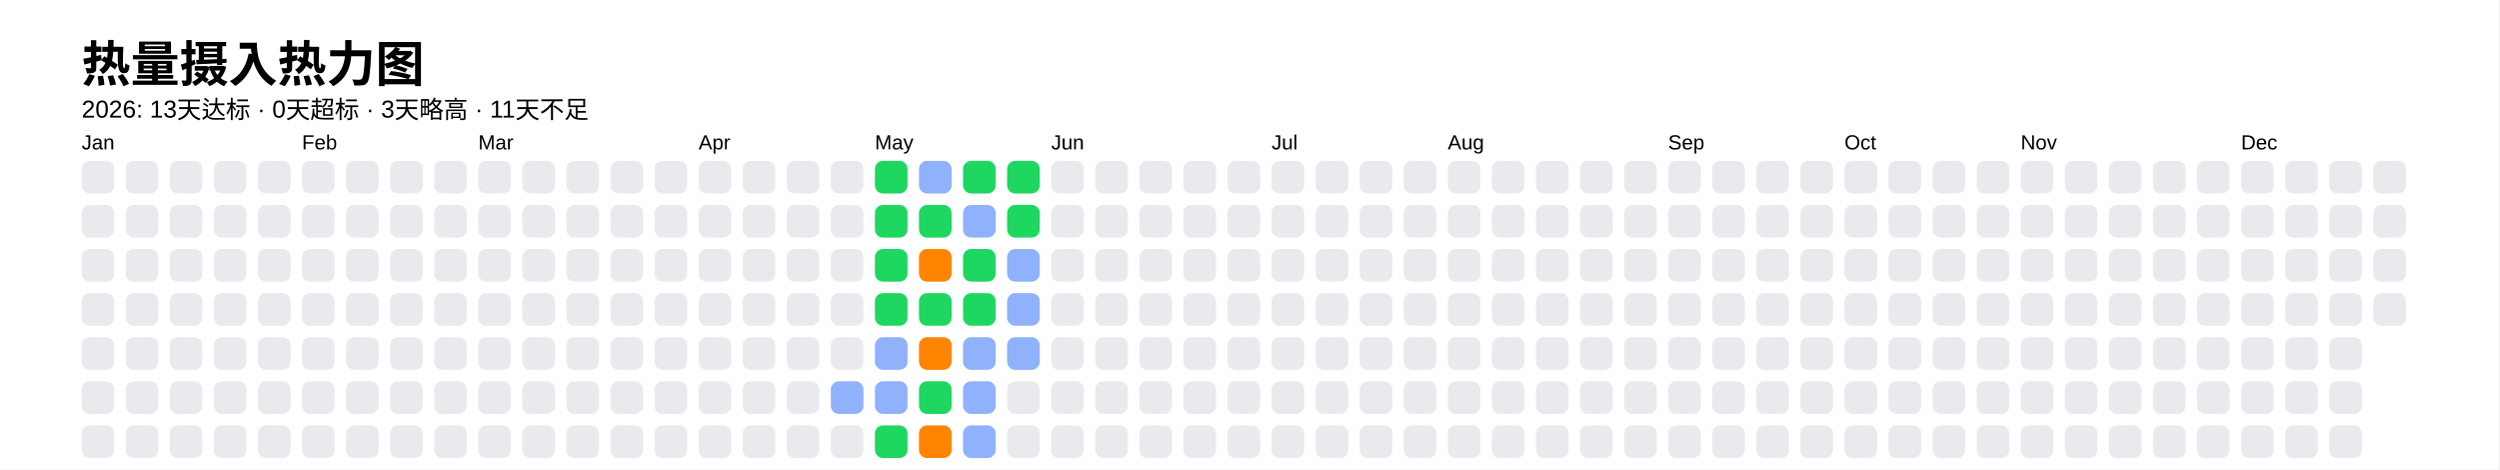
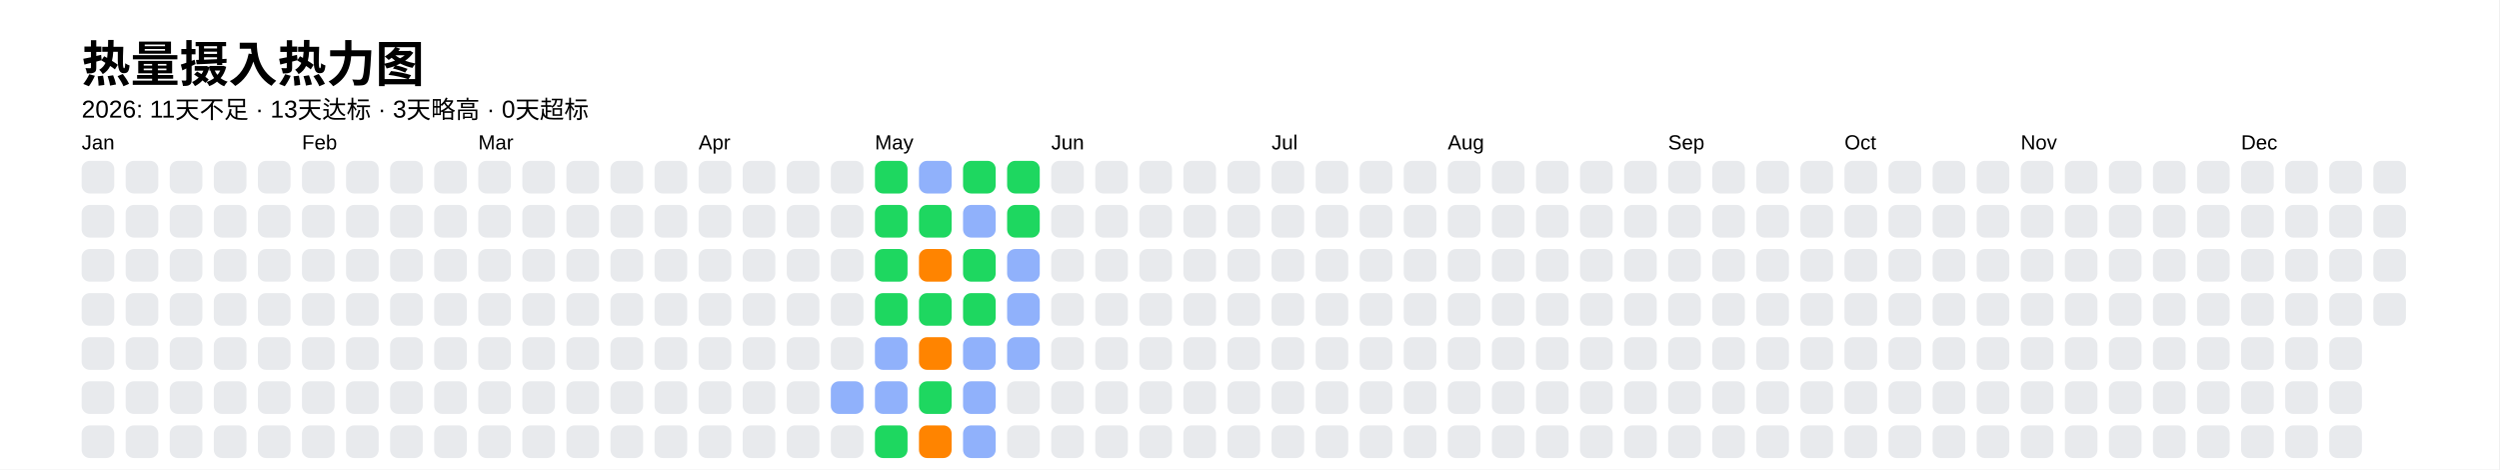
<svg xmlns="http://www.w3.org/2000/svg" style="background-color:white;" baseProfile="full" height="57.5mm" version="1.1" viewBox="0,0,306.2,57.5" width="306.2mm">
  <defs />
  <rect fill="#FFFFFF" height="57.5" width="306.2" x="0" y="0" />
  <text fill="#000000" style="font-size:6px; font-family:Arial; font-weight:bold;" x="10" y="10">热量摄入热力图</text>
-   <text fill="#000000" style="font-size:3px; font-family:Arial;" x="10" y="14.4">2026: 13天达标 · 0天超标 · 3天略高 · 11天不足</text>
+   <text fill="#000000" style="font-size:3px; font-family:Arial;" x="10" y="14.4">2026: 11天不足 · 13天达标 · 3天略高 · 0天超标</text>
  <text fill="#000000" style="font-size:2.5px; font-family:Arial" x="10" y="18.3">Jan</text>
  <rect fill="#E8EAED" height="4" rx="1" ry="1" width="4" x="10" y="19.7" />
  <rect fill="#E8EAED" height="4" rx="1" ry="1" width="4" x="10" y="25.1" />
  <rect fill="#E8EAED" height="4" rx="1" ry="1" width="4" x="10" y="30.5" />
  <rect fill="#E8EAED" height="4" rx="1" ry="1" width="4" x="10" y="35.9" />
  <rect fill="#E8EAED" height="4" rx="1" ry="1" width="4" x="10" y="41.3" />
  <rect fill="#E8EAED" height="4" rx="1" ry="1" width="4" x="10" y="46.7" />
  <rect fill="#E8EAED" height="4" rx="1" ry="1" width="4" x="10" y="52.1" />
  <rect fill="#E8EAED" height="4" rx="1" ry="1" width="4" x="15.4" y="19.7" />
  <rect fill="#E8EAED" height="4" rx="1" ry="1" width="4" x="15.4" y="25.1" />
  <rect fill="#E8EAED" height="4" rx="1" ry="1" width="4" x="15.4" y="30.5" />
  <rect fill="#E8EAED" height="4" rx="1" ry="1" width="4" x="15.4" y="35.9" />
  <rect fill="#E8EAED" height="4" rx="1" ry="1" width="4" x="15.4" y="41.3" />
  <rect fill="#E8EAED" height="4" rx="1" ry="1" width="4" x="15.4" y="46.7" />
  <rect fill="#E8EAED" height="4" rx="1" ry="1" width="4" x="15.4" y="52.1" />
  <rect fill="#E8EAED" height="4" rx="1" ry="1" width="4" x="20.8" y="19.7" />
  <rect fill="#E8EAED" height="4" rx="1" ry="1" width="4" x="20.8" y="25.1" />
  <rect fill="#E8EAED" height="4" rx="1" ry="1" width="4" x="20.8" y="30.5" />
  <rect fill="#E8EAED" height="4" rx="1" ry="1" width="4" x="20.8" y="35.9" />
  <rect fill="#E8EAED" height="4" rx="1" ry="1" width="4" x="20.8" y="41.3" />
  <rect fill="#E8EAED" height="4" rx="1" ry="1" width="4" x="20.8" y="46.7" />
  <rect fill="#E8EAED" height="4" rx="1" ry="1" width="4" x="20.8" y="52.1" />
  <rect fill="#E8EAED" height="4" rx="1" ry="1" width="4" x="26.2" y="19.7" />
  <rect fill="#E8EAED" height="4" rx="1" ry="1" width="4" x="26.2" y="25.1" />
  <rect fill="#E8EAED" height="4" rx="1" ry="1" width="4" x="26.2" y="30.5" />
  <rect fill="#E8EAED" height="4" rx="1" ry="1" width="4" x="26.2" y="35.9" />
  <rect fill="#E8EAED" height="4" rx="1" ry="1" width="4" x="26.2" y="41.3" />
  <rect fill="#E8EAED" height="4" rx="1" ry="1" width="4" x="26.2" y="46.7" />
  <rect fill="#E8EAED" height="4" rx="1" ry="1" width="4" x="26.2" y="52.1" />
  <rect fill="#E8EAED" height="4" rx="1" ry="1" width="4" x="31.6" y="19.7" />
  <rect fill="#E8EAED" height="4" rx="1" ry="1" width="4" x="31.6" y="25.1" />
  <rect fill="#E8EAED" height="4" rx="1" ry="1" width="4" x="31.6" y="30.5" />
  <rect fill="#E8EAED" height="4" rx="1" ry="1" width="4" x="31.6" y="35.9" />
  <rect fill="#E8EAED" height="4" rx="1" ry="1" width="4" x="31.6" y="41.3" />
  <rect fill="#E8EAED" height="4" rx="1" ry="1" width="4" x="31.6" y="46.7" />
  <rect fill="#E8EAED" height="4" rx="1" ry="1" width="4" x="31.6" y="52.1" />
  <text fill="#000000" style="font-size:2.5px; font-family:Arial" x="37.0" y="18.3">Feb</text>
  <rect fill="#E8EAED" height="4" rx="1" ry="1" width="4" x="37.0" y="19.7" />
  <rect fill="#E8EAED" height="4" rx="1" ry="1" width="4" x="37.0" y="25.1" />
  <rect fill="#E8EAED" height="4" rx="1" ry="1" width="4" x="37.0" y="30.5" />
  <rect fill="#E8EAED" height="4" rx="1" ry="1" width="4" x="37.0" y="35.9" />
  <rect fill="#E8EAED" height="4" rx="1" ry="1" width="4" x="37.0" y="41.3" />
  <rect fill="#E8EAED" height="4" rx="1" ry="1" width="4" x="37.0" y="46.7" />
  <rect fill="#E8EAED" height="4" rx="1" ry="1" width="4" x="37.0" y="52.1" />
  <rect fill="#E8EAED" height="4" rx="1" ry="1" width="4" x="42.4" y="19.7" />
  <rect fill="#E8EAED" height="4" rx="1" ry="1" width="4" x="42.4" y="25.1" />
  <rect fill="#E8EAED" height="4" rx="1" ry="1" width="4" x="42.4" y="30.5" />
  <rect fill="#E8EAED" height="4" rx="1" ry="1" width="4" x="42.4" y="35.9" />
  <rect fill="#E8EAED" height="4" rx="1" ry="1" width="4" x="42.4" y="41.3" />
  <rect fill="#E8EAED" height="4" rx="1" ry="1" width="4" x="42.4" y="46.7" />
  <rect fill="#E8EAED" height="4" rx="1" ry="1" width="4" x="42.4" y="52.1" />
  <rect fill="#E8EAED" height="4" rx="1" ry="1" width="4" x="47.8" y="19.7" />
  <rect fill="#E8EAED" height="4" rx="1" ry="1" width="4" x="47.8" y="25.1" />
  <rect fill="#E8EAED" height="4" rx="1" ry="1" width="4" x="47.8" y="30.5" />
  <rect fill="#E8EAED" height="4" rx="1" ry="1" width="4" x="47.8" y="35.9" />
  <rect fill="#E8EAED" height="4" rx="1" ry="1" width="4" x="47.8" y="41.3" />
  <rect fill="#E8EAED" height="4" rx="1" ry="1" width="4" x="47.8" y="46.7" />
  <rect fill="#E8EAED" height="4" rx="1" ry="1" width="4" x="47.8" y="52.1" />
  <rect fill="#E8EAED" height="4" rx="1" ry="1" width="4" x="53.2" y="19.7" />
  <rect fill="#E8EAED" height="4" rx="1" ry="1" width="4" x="53.2" y="25.1" />
  <rect fill="#E8EAED" height="4" rx="1" ry="1" width="4" x="53.2" y="30.5" />
  <rect fill="#E8EAED" height="4" rx="1" ry="1" width="4" x="53.2" y="35.9" />
  <rect fill="#E8EAED" height="4" rx="1" ry="1" width="4" x="53.2" y="41.3" />
  <rect fill="#E8EAED" height="4" rx="1" ry="1" width="4" x="53.2" y="46.7" />
  <rect fill="#E8EAED" height="4" rx="1" ry="1" width="4" x="53.2" y="52.1" />
  <text fill="#000000" style="font-size:2.5px; font-family:Arial" x="58.6" y="18.3">Mar</text>
  <rect fill="#E8EAED" height="4" rx="1" ry="1" width="4" x="58.6" y="19.7" />
  <rect fill="#E8EAED" height="4" rx="1" ry="1" width="4" x="58.6" y="25.1" />
  <rect fill="#E8EAED" height="4" rx="1" ry="1" width="4" x="58.6" y="30.5" />
  <rect fill="#E8EAED" height="4" rx="1" ry="1" width="4" x="58.6" y="35.9" />
  <rect fill="#E8EAED" height="4" rx="1" ry="1" width="4" x="58.6" y="41.3" />
  <rect fill="#E8EAED" height="4" rx="1" ry="1" width="4" x="58.6" y="46.7" />
  <rect fill="#E8EAED" height="4" rx="1" ry="1" width="4" x="58.6" y="52.1" />
  <rect fill="#E8EAED" height="4" rx="1" ry="1" width="4" x="64" y="19.7" />
  <rect fill="#E8EAED" height="4" rx="1" ry="1" width="4" x="64" y="25.1" />
  <rect fill="#E8EAED" height="4" rx="1" ry="1" width="4" x="64" y="30.5" />
  <rect fill="#E8EAED" height="4" rx="1" ry="1" width="4" x="64" y="35.9" />
  <rect fill="#E8EAED" height="4" rx="1" ry="1" width="4" x="64" y="41.3" />
  <rect fill="#E8EAED" height="4" rx="1" ry="1" width="4" x="64" y="46.7" />
  <rect fill="#E8EAED" height="4" rx="1" ry="1" width="4" x="64" y="52.1" />
  <rect fill="#E8EAED" height="4" rx="1" ry="1" width="4" x="69.4" y="19.7" />
  <rect fill="#E8EAED" height="4" rx="1" ry="1" width="4" x="69.4" y="25.1" />
  <rect fill="#E8EAED" height="4" rx="1" ry="1" width="4" x="69.4" y="30.5" />
  <rect fill="#E8EAED" height="4" rx="1" ry="1" width="4" x="69.4" y="35.9" />
  <rect fill="#E8EAED" height="4" rx="1" ry="1" width="4" x="69.4" y="41.3" />
  <rect fill="#E8EAED" height="4" rx="1" ry="1" width="4" x="69.4" y="46.7" />
  <rect fill="#E8EAED" height="4" rx="1" ry="1" width="4" x="69.4" y="52.1" />
  <rect fill="#E8EAED" height="4" rx="1" ry="1" width="4" x="74.8" y="19.7" />
  <rect fill="#E8EAED" height="4" rx="1" ry="1" width="4" x="74.8" y="25.1" />
  <rect fill="#E8EAED" height="4" rx="1" ry="1" width="4" x="74.8" y="30.5" />
  <rect fill="#E8EAED" height="4" rx="1" ry="1" width="4" x="74.8" y="35.9" />
  <rect fill="#E8EAED" height="4" rx="1" ry="1" width="4" x="74.8" y="41.3" />
  <rect fill="#E8EAED" height="4" rx="1" ry="1" width="4" x="74.8" y="46.7" />
  <rect fill="#E8EAED" height="4" rx="1" ry="1" width="4" x="74.8" y="52.1" />
  <rect fill="#E8EAED" height="4" rx="1" ry="1" width="4" x="80.2" y="19.7" />
  <rect fill="#E8EAED" height="4" rx="1" ry="1" width="4" x="80.2" y="25.1" />
  <rect fill="#E8EAED" height="4" rx="1" ry="1" width="4" x="80.2" y="30.5" />
  <rect fill="#E8EAED" height="4" rx="1" ry="1" width="4" x="80.2" y="35.9" />
  <rect fill="#E8EAED" height="4" rx="1" ry="1" width="4" x="80.2" y="41.3" />
  <rect fill="#E8EAED" height="4" rx="1" ry="1" width="4" x="80.2" y="46.7" />
  <rect fill="#E8EAED" height="4" rx="1" ry="1" width="4" x="80.2" y="52.1" />
  <text fill="#000000" style="font-size:2.5px; font-family:Arial" x="85.6" y="18.3">Apr</text>
  <rect fill="#E8EAED" height="4" rx="1" ry="1" width="4" x="85.6" y="19.7" />
  <rect fill="#E8EAED" height="4" rx="1" ry="1" width="4" x="85.6" y="25.1" />
  <rect fill="#E8EAED" height="4" rx="1" ry="1" width="4" x="85.6" y="30.5" />
  <rect fill="#E8EAED" height="4" rx="1" ry="1" width="4" x="85.6" y="35.9" />
  <rect fill="#E8EAED" height="4" rx="1" ry="1" width="4" x="85.6" y="41.3" />
  <rect fill="#E8EAED" height="4" rx="1" ry="1" width="4" x="85.6" y="46.7" />
  <rect fill="#E8EAED" height="4" rx="1" ry="1" width="4" x="85.6" y="52.1" />
  <rect fill="#E8EAED" height="4" rx="1" ry="1" width="4" x="91" y="19.7" />
  <rect fill="#E8EAED" height="4" rx="1" ry="1" width="4" x="91" y="25.1" />
  <rect fill="#E8EAED" height="4" rx="1" ry="1" width="4" x="91" y="30.5" />
  <rect fill="#E8EAED" height="4" rx="1" ry="1" width="4" x="91" y="35.9" />
  <rect fill="#E8EAED" height="4" rx="1" ry="1" width="4" x="91" y="41.3" />
  <rect fill="#E8EAED" height="4" rx="1" ry="1" width="4" x="91" y="46.7" />
  <rect fill="#E8EAED" height="4" rx="1" ry="1" width="4" x="91" y="52.1" />
  <rect fill="#E8EAED" height="4" rx="1" ry="1" width="4" x="96.4" y="19.7" />
  <rect fill="#E8EAED" height="4" rx="1" ry="1" width="4" x="96.4" y="25.1" />
  <rect fill="#E8EAED" height="4" rx="1" ry="1" width="4" x="96.4" y="30.5" />
  <rect fill="#E8EAED" height="4" rx="1" ry="1" width="4" x="96.4" y="35.9" />
  <rect fill="#E8EAED" height="4" rx="1" ry="1" width="4" x="96.4" y="41.3" />
  <rect fill="#E8EAED" height="4" rx="1" ry="1" width="4" x="96.4" y="46.7" />
  <rect fill="#E8EAED" height="4" rx="1" ry="1" width="4" x="96.4" y="52.1" />
  <rect fill="#E8EAED" height="4" rx="1" ry="1" width="4" x="101.8" y="19.7" />
  <rect fill="#E8EAED" height="4" rx="1" ry="1" width="4" x="101.8" y="25.1" />
  <rect fill="#E8EAED" height="4" rx="1" ry="1" width="4" x="101.8" y="30.5" />
  <rect fill="#E8EAED" height="4" rx="1" ry="1" width="4" x="101.8" y="35.9" />
  <rect fill="#E8EAED" height="4" rx="1" ry="1" width="4" x="101.8" y="41.3" />
  <rect fill="#90b1fb" height="4" rx="1" ry="1" width="4" x="101.8" y="46.7" />
  <rect fill="#E8EAED" height="4" rx="1" ry="1" width="4" x="101.8" y="52.1" />
  <text fill="#000000" style="font-size:2.5px; font-family:Arial" x="107.2" y="18.3">May</text>
  <rect fill="#1ed760" height="4" rx="1" ry="1" width="4" x="107.2" y="19.7" />
  <rect fill="#1ed760" height="4" rx="1" ry="1" width="4" x="107.2" y="25.1" />
  <rect fill="#1ed760" height="4" rx="1" ry="1" width="4" x="107.2" y="30.5" />
  <rect fill="#1ed760" height="4" rx="1" ry="1" width="4" x="107.2" y="35.9" />
  <rect fill="#90b1fb" height="4" rx="1" ry="1" width="4" x="107.2" y="41.3" />
  <rect fill="#90b1fb" height="4" rx="1" ry="1" width="4" x="107.2" y="46.7" />
  <rect fill="#1ed760" height="4" rx="1" ry="1" width="4" x="107.2" y="52.1" />
  <rect fill="#90b1fb" height="4" rx="1" ry="1" width="4" x="112.6" y="19.7" />
  <rect fill="#1ed760" height="4" rx="1" ry="1" width="4" x="112.6" y="25.1" />
  <rect fill="#ff8400" height="4" rx="1" ry="1" width="4" x="112.6" y="30.5" />
  <rect fill="#1ed760" height="4" rx="1" ry="1" width="4" x="112.6" y="35.9" />
  <rect fill="#ff8400" height="4" rx="1" ry="1" width="4" x="112.6" y="41.3" />
  <rect fill="#1ed760" height="4" rx="1" ry="1" width="4" x="112.6" y="46.7" />
  <rect fill="#ff8400" height="4" rx="1" ry="1" width="4" x="112.6" y="52.1" />
  <rect fill="#1ed760" height="4" rx="1" ry="1" width="4" x="118" y="19.7" />
  <rect fill="#90b1fb" height="4" rx="1" ry="1" width="4" x="118" y="25.1" />
  <rect fill="#1ed760" height="4" rx="1" ry="1" width="4" x="118" y="30.5" />
  <rect fill="#1ed760" height="4" rx="1" ry="1" width="4" x="118" y="35.9" />
  <rect fill="#90b1fb" height="4" rx="1" ry="1" width="4" x="118" y="41.3" />
  <rect fill="#90b1fb" height="4" rx="1" ry="1" width="4" x="118" y="46.7" />
  <rect fill="#90b1fb" height="4" rx="1" ry="1" width="4" x="118" y="52.1" />
  <rect fill="#1ed760" height="4" rx="1" ry="1" width="4" x="123.4" y="19.7" />
  <rect fill="#1ed760" height="4" rx="1" ry="1" width="4" x="123.4" y="25.1" />
  <rect fill="#90b1fb" height="4" rx="1" ry="1" width="4" x="123.4" y="30.5" />
  <rect fill="#90b1fb" height="4" rx="1" ry="1" width="4" x="123.4" y="35.9" />
  <rect fill="#90b1fb" height="4" rx="1" ry="1" width="4" x="123.4" y="41.3" />
  <rect fill="#E8EAED" height="4" rx="1" ry="1" width="4" x="123.4" y="46.7" />
  <rect fill="#E8EAED" height="4" rx="1" ry="1" width="4" x="123.4" y="52.1" />
  <text fill="#000000" style="font-size:2.5px; font-family:Arial" x="128.8" y="18.3">Jun</text>
  <rect fill="#E8EAED" height="4" rx="1" ry="1" width="4" x="128.8" y="19.7" />
  <rect fill="#E8EAED" height="4" rx="1" ry="1" width="4" x="128.8" y="25.1" />
  <rect fill="#E8EAED" height="4" rx="1" ry="1" width="4" x="128.8" y="30.5" />
  <rect fill="#E8EAED" height="4" rx="1" ry="1" width="4" x="128.8" y="35.9" />
  <rect fill="#E8EAED" height="4" rx="1" ry="1" width="4" x="128.8" y="41.3" />
  <rect fill="#E8EAED" height="4" rx="1" ry="1" width="4" x="128.8" y="46.7" />
  <rect fill="#E8EAED" height="4" rx="1" ry="1" width="4" x="128.8" y="52.1" />
  <rect fill="#E8EAED" height="4" rx="1" ry="1" width="4" x="134.2" y="19.7" />
  <rect fill="#E8EAED" height="4" rx="1" ry="1" width="4" x="134.2" y="25.1" />
  <rect fill="#E8EAED" height="4" rx="1" ry="1" width="4" x="134.2" y="30.5" />
  <rect fill="#E8EAED" height="4" rx="1" ry="1" width="4" x="134.2" y="35.9" />
  <rect fill="#E8EAED" height="4" rx="1" ry="1" width="4" x="134.2" y="41.3" />
  <rect fill="#E8EAED" height="4" rx="1" ry="1" width="4" x="134.2" y="46.7" />
  <rect fill="#E8EAED" height="4" rx="1" ry="1" width="4" x="134.2" y="52.1" />
  <rect fill="#E8EAED" height="4" rx="1" ry="1" width="4" x="139.6" y="19.7" />
  <rect fill="#E8EAED" height="4" rx="1" ry="1" width="4" x="139.6" y="25.1" />
  <rect fill="#E8EAED" height="4" rx="1" ry="1" width="4" x="139.6" y="30.5" />
  <rect fill="#E8EAED" height="4" rx="1" ry="1" width="4" x="139.6" y="35.9" />
  <rect fill="#E8EAED" height="4" rx="1" ry="1" width="4" x="139.6" y="41.3" />
  <rect fill="#E8EAED" height="4" rx="1" ry="1" width="4" x="139.6" y="46.7" />
  <rect fill="#E8EAED" height="4" rx="1" ry="1" width="4" x="139.6" y="52.1" />
  <rect fill="#E8EAED" height="4" rx="1" ry="1" width="4" x="145" y="19.7" />
  <rect fill="#E8EAED" height="4" rx="1" ry="1" width="4" x="145" y="25.1" />
  <rect fill="#E8EAED" height="4" rx="1" ry="1" width="4" x="145" y="30.5" />
  <rect fill="#E8EAED" height="4" rx="1" ry="1" width="4" x="145" y="35.9" />
  <rect fill="#E8EAED" height="4" rx="1" ry="1" width="4" x="145" y="41.3" />
  <rect fill="#E8EAED" height="4" rx="1" ry="1" width="4" x="145" y="46.7" />
  <rect fill="#E8EAED" height="4" rx="1" ry="1" width="4" x="145" y="52.1" />
  <rect fill="#E8EAED" height="4" rx="1" ry="1" width="4" x="150.4" y="19.7" />
  <rect fill="#E8EAED" height="4" rx="1" ry="1" width="4" x="150.4" y="25.1" />
  <rect fill="#E8EAED" height="4" rx="1" ry="1" width="4" x="150.4" y="30.5" />
  <rect fill="#E8EAED" height="4" rx="1" ry="1" width="4" x="150.4" y="35.9" />
  <rect fill="#E8EAED" height="4" rx="1" ry="1" width="4" x="150.4" y="41.3" />
  <rect fill="#E8EAED" height="4" rx="1" ry="1" width="4" x="150.4" y="46.7" />
  <rect fill="#E8EAED" height="4" rx="1" ry="1" width="4" x="150.4" y="52.1" />
  <text fill="#000000" style="font-size:2.5px; font-family:Arial" x="155.8" y="18.3">Jul</text>
  <rect fill="#E8EAED" height="4" rx="1" ry="1" width="4" x="155.8" y="19.7" />
  <rect fill="#E8EAED" height="4" rx="1" ry="1" width="4" x="155.8" y="25.1" />
  <rect fill="#E8EAED" height="4" rx="1" ry="1" width="4" x="155.8" y="30.5" />
  <rect fill="#E8EAED" height="4" rx="1" ry="1" width="4" x="155.8" y="35.9" />
  <rect fill="#E8EAED" height="4" rx="1" ry="1" width="4" x="155.8" y="41.3" />
  <rect fill="#E8EAED" height="4" rx="1" ry="1" width="4" x="155.8" y="46.7" />
  <rect fill="#E8EAED" height="4" rx="1" ry="1" width="4" x="155.8" y="52.1" />
  <rect fill="#E8EAED" height="4" rx="1" ry="1" width="4" x="161.2" y="19.7" />
  <rect fill="#E8EAED" height="4" rx="1" ry="1" width="4" x="161.2" y="25.1" />
  <rect fill="#E8EAED" height="4" rx="1" ry="1" width="4" x="161.2" y="30.5" />
  <rect fill="#E8EAED" height="4" rx="1" ry="1" width="4" x="161.2" y="35.9" />
  <rect fill="#E8EAED" height="4" rx="1" ry="1" width="4" x="161.2" y="41.3" />
  <rect fill="#E8EAED" height="4" rx="1" ry="1" width="4" x="161.2" y="46.7" />
  <rect fill="#E8EAED" height="4" rx="1" ry="1" width="4" x="161.2" y="52.1" />
  <rect fill="#E8EAED" height="4" rx="1" ry="1" width="4" x="166.6" y="19.7" />
  <rect fill="#E8EAED" height="4" rx="1" ry="1" width="4" x="166.6" y="25.1" />
  <rect fill="#E8EAED" height="4" rx="1" ry="1" width="4" x="166.6" y="30.5" />
  <rect fill="#E8EAED" height="4" rx="1" ry="1" width="4" x="166.6" y="35.9" />
  <rect fill="#E8EAED" height="4" rx="1" ry="1" width="4" x="166.6" y="41.3" />
  <rect fill="#E8EAED" height="4" rx="1" ry="1" width="4" x="166.6" y="46.7" />
  <rect fill="#E8EAED" height="4" rx="1" ry="1" width="4" x="166.6" y="52.1" />
  <rect fill="#E8EAED" height="4" rx="1" ry="1" width="4" x="172" y="19.7" />
  <rect fill="#E8EAED" height="4" rx="1" ry="1" width="4" x="172" y="25.1" />
  <rect fill="#E8EAED" height="4" rx="1" ry="1" width="4" x="172" y="30.5" />
  <rect fill="#E8EAED" height="4" rx="1" ry="1" width="4" x="172" y="35.9" />
  <rect fill="#E8EAED" height="4" rx="1" ry="1" width="4" x="172" y="41.3" />
  <rect fill="#E8EAED" height="4" rx="1" ry="1" width="4" x="172" y="46.7" />
  <rect fill="#E8EAED" height="4" rx="1" ry="1" width="4" x="172" y="52.1" />
  <text fill="#000000" style="font-size:2.5px; font-family:Arial" x="177.4" y="18.3">Aug</text>
  <rect fill="#E8EAED" height="4" rx="1" ry="1" width="4" x="177.4" y="19.7" />
  <rect fill="#E8EAED" height="4" rx="1" ry="1" width="4" x="177.4" y="25.1" />
  <rect fill="#E8EAED" height="4" rx="1" ry="1" width="4" x="177.4" y="30.5" />
  <rect fill="#E8EAED" height="4" rx="1" ry="1" width="4" x="177.4" y="35.9" />
  <rect fill="#E8EAED" height="4" rx="1" ry="1" width="4" x="177.4" y="41.3" />
  <rect fill="#E8EAED" height="4" rx="1" ry="1" width="4" x="177.4" y="46.7" />
  <rect fill="#E8EAED" height="4" rx="1" ry="1" width="4" x="177.4" y="52.1" />
  <rect fill="#E8EAED" height="4" rx="1" ry="1" width="4" x="182.8" y="19.7" />
  <rect fill="#E8EAED" height="4" rx="1" ry="1" width="4" x="182.8" y="25.1" />
  <rect fill="#E8EAED" height="4" rx="1" ry="1" width="4" x="182.8" y="30.5" />
  <rect fill="#E8EAED" height="4" rx="1" ry="1" width="4" x="182.8" y="35.9" />
  <rect fill="#E8EAED" height="4" rx="1" ry="1" width="4" x="182.8" y="41.3" />
  <rect fill="#E8EAED" height="4" rx="1" ry="1" width="4" x="182.8" y="46.7" />
  <rect fill="#E8EAED" height="4" rx="1" ry="1" width="4" x="182.8" y="52.1" />
  <rect fill="#E8EAED" height="4" rx="1" ry="1" width="4" x="188.2" y="19.7" />
  <rect fill="#E8EAED" height="4" rx="1" ry="1" width="4" x="188.2" y="25.1" />
  <rect fill="#E8EAED" height="4" rx="1" ry="1" width="4" x="188.2" y="30.5" />
  <rect fill="#E8EAED" height="4" rx="1" ry="1" width="4" x="188.2" y="35.9" />
  <rect fill="#E8EAED" height="4" rx="1" ry="1" width="4" x="188.2" y="41.3" />
  <rect fill="#E8EAED" height="4" rx="1" ry="1" width="4" x="188.2" y="46.7" />
  <rect fill="#E8EAED" height="4" rx="1" ry="1" width="4" x="188.2" y="52.1" />
  <rect fill="#E8EAED" height="4" rx="1" ry="1" width="4" x="193.6" y="19.7" />
  <rect fill="#E8EAED" height="4" rx="1" ry="1" width="4" x="193.6" y="25.1" />
  <rect fill="#E8EAED" height="4" rx="1" ry="1" width="4" x="193.6" y="30.5" />
  <rect fill="#E8EAED" height="4" rx="1" ry="1" width="4" x="193.6" y="35.9" />
  <rect fill="#E8EAED" height="4" rx="1" ry="1" width="4" x="193.6" y="41.3" />
  <rect fill="#E8EAED" height="4" rx="1" ry="1" width="4" x="193.6" y="46.7" />
  <rect fill="#E8EAED" height="4" rx="1" ry="1" width="4" x="193.6" y="52.1" />
  <rect fill="#E8EAED" height="4" rx="1" ry="1" width="4" x="199" y="19.7" />
  <rect fill="#E8EAED" height="4" rx="1" ry="1" width="4" x="199" y="25.1" />
  <rect fill="#E8EAED" height="4" rx="1" ry="1" width="4" x="199" y="30.5" />
  <rect fill="#E8EAED" height="4" rx="1" ry="1" width="4" x="199" y="35.9" />
  <rect fill="#E8EAED" height="4" rx="1" ry="1" width="4" x="199" y="41.3" />
  <rect fill="#E8EAED" height="4" rx="1" ry="1" width="4" x="199" y="46.7" />
  <rect fill="#E8EAED" height="4" rx="1" ry="1" width="4" x="199" y="52.1" />
  <text fill="#000000" style="font-size:2.5px; font-family:Arial" x="204.4" y="18.3">Sep</text>
  <rect fill="#E8EAED" height="4" rx="1" ry="1" width="4" x="204.4" y="19.7" />
  <rect fill="#E8EAED" height="4" rx="1" ry="1" width="4" x="204.4" y="25.1" />
  <rect fill="#E8EAED" height="4" rx="1" ry="1" width="4" x="204.4" y="30.5" />
  <rect fill="#E8EAED" height="4" rx="1" ry="1" width="4" x="204.4" y="35.9" />
  <rect fill="#E8EAED" height="4" rx="1" ry="1" width="4" x="204.4" y="41.3" />
  <rect fill="#E8EAED" height="4" rx="1" ry="1" width="4" x="204.4" y="46.7" />
  <rect fill="#E8EAED" height="4" rx="1" ry="1" width="4" x="204.4" y="52.1" />
  <rect fill="#E8EAED" height="4" rx="1" ry="1" width="4" x="209.8" y="19.7" />
  <rect fill="#E8EAED" height="4" rx="1" ry="1" width="4" x="209.8" y="25.1" />
  <rect fill="#E8EAED" height="4" rx="1" ry="1" width="4" x="209.8" y="30.5" />
  <rect fill="#E8EAED" height="4" rx="1" ry="1" width="4" x="209.8" y="35.9" />
  <rect fill="#E8EAED" height="4" rx="1" ry="1" width="4" x="209.8" y="41.3" />
  <rect fill="#E8EAED" height="4" rx="1" ry="1" width="4" x="209.8" y="46.7" />
  <rect fill="#E8EAED" height="4" rx="1" ry="1" width="4" x="209.8" y="52.1" />
  <rect fill="#E8EAED" height="4" rx="1" ry="1" width="4" x="215.2" y="19.7" />
  <rect fill="#E8EAED" height="4" rx="1" ry="1" width="4" x="215.2" y="25.1" />
  <rect fill="#E8EAED" height="4" rx="1" ry="1" width="4" x="215.2" y="30.5" />
  <rect fill="#E8EAED" height="4" rx="1" ry="1" width="4" x="215.2" y="35.9" />
  <rect fill="#E8EAED" height="4" rx="1" ry="1" width="4" x="215.2" y="41.3" />
  <rect fill="#E8EAED" height="4" rx="1" ry="1" width="4" x="215.2" y="46.7" />
  <rect fill="#E8EAED" height="4" rx="1" ry="1" width="4" x="215.2" y="52.1" />
  <rect fill="#E8EAED" height="4" rx="1" ry="1" width="4" x="220.6" y="19.7" />
  <rect fill="#E8EAED" height="4" rx="1" ry="1" width="4" x="220.6" y="25.1" />
  <rect fill="#E8EAED" height="4" rx="1" ry="1" width="4" x="220.6" y="30.5" />
  <rect fill="#E8EAED" height="4" rx="1" ry="1" width="4" x="220.6" y="35.9" />
  <rect fill="#E8EAED" height="4" rx="1" ry="1" width="4" x="220.6" y="41.3" />
  <rect fill="#E8EAED" height="4" rx="1" ry="1" width="4" x="220.6" y="46.7" />
  <rect fill="#E8EAED" height="4" rx="1" ry="1" width="4" x="220.6" y="52.1" />
  <text fill="#000000" style="font-size:2.5px; font-family:Arial" x="226" y="18.3">Oct</text>
  <rect fill="#E8EAED" height="4" rx="1" ry="1" width="4" x="226" y="19.7" />
  <rect fill="#E8EAED" height="4" rx="1" ry="1" width="4" x="226" y="25.1" />
  <rect fill="#E8EAED" height="4" rx="1" ry="1" width="4" x="226" y="30.5" />
  <rect fill="#E8EAED" height="4" rx="1" ry="1" width="4" x="226" y="35.9" />
  <rect fill="#E8EAED" height="4" rx="1" ry="1" width="4" x="226" y="41.3" />
  <rect fill="#E8EAED" height="4" rx="1" ry="1" width="4" x="226" y="46.7" />
  <rect fill="#E8EAED" height="4" rx="1" ry="1" width="4" x="226" y="52.1" />
  <rect fill="#E8EAED" height="4" rx="1" ry="1" width="4" x="231.4" y="19.7" />
  <rect fill="#E8EAED" height="4" rx="1" ry="1" width="4" x="231.4" y="25.1" />
  <rect fill="#E8EAED" height="4" rx="1" ry="1" width="4" x="231.4" y="30.5" />
  <rect fill="#E8EAED" height="4" rx="1" ry="1" width="4" x="231.4" y="35.9" />
  <rect fill="#E8EAED" height="4" rx="1" ry="1" width="4" x="231.4" y="41.3" />
  <rect fill="#E8EAED" height="4" rx="1" ry="1" width="4" x="231.4" y="46.7" />
  <rect fill="#E8EAED" height="4" rx="1" ry="1" width="4" x="231.4" y="52.1" />
  <rect fill="#E8EAED" height="4" rx="1" ry="1" width="4" x="236.8" y="19.7" />
  <rect fill="#E8EAED" height="4" rx="1" ry="1" width="4" x="236.8" y="25.1" />
  <rect fill="#E8EAED" height="4" rx="1" ry="1" width="4" x="236.8" y="30.5" />
  <rect fill="#E8EAED" height="4" rx="1" ry="1" width="4" x="236.8" y="35.9" />
  <rect fill="#E8EAED" height="4" rx="1" ry="1" width="4" x="236.8" y="41.3" />
  <rect fill="#E8EAED" height="4" rx="1" ry="1" width="4" x="236.8" y="46.7" />
  <rect fill="#E8EAED" height="4" rx="1" ry="1" width="4" x="236.8" y="52.1" />
  <rect fill="#E8EAED" height="4" rx="1" ry="1" width="4" x="242.2" y="19.7" />
  <rect fill="#E8EAED" height="4" rx="1" ry="1" width="4" x="242.2" y="25.1" />
  <rect fill="#E8EAED" height="4" rx="1" ry="1" width="4" x="242.2" y="30.5" />
  <rect fill="#E8EAED" height="4" rx="1" ry="1" width="4" x="242.2" y="35.9" />
  <rect fill="#E8EAED" height="4" rx="1" ry="1" width="4" x="242.2" y="41.3" />
  <rect fill="#E8EAED" height="4" rx="1" ry="1" width="4" x="242.2" y="46.7" />
  <rect fill="#E8EAED" height="4" rx="1" ry="1" width="4" x="242.2" y="52.1" />
  <text fill="#000000" style="font-size:2.5px; font-family:Arial" x="247.6" y="18.3">Nov</text>
  <rect fill="#E8EAED" height="4" rx="1" ry="1" width="4" x="247.6" y="19.7" />
  <rect fill="#E8EAED" height="4" rx="1" ry="1" width="4" x="247.6" y="25.1" />
  <rect fill="#E8EAED" height="4" rx="1" ry="1" width="4" x="247.6" y="30.5" />
  <rect fill="#E8EAED" height="4" rx="1" ry="1" width="4" x="247.6" y="35.9" />
  <rect fill="#E8EAED" height="4" rx="1" ry="1" width="4" x="247.6" y="41.3" />
  <rect fill="#E8EAED" height="4" rx="1" ry="1" width="4" x="247.6" y="46.7" />
  <rect fill="#E8EAED" height="4" rx="1" ry="1" width="4" x="247.6" y="52.1" />
  <rect fill="#E8EAED" height="4" rx="1" ry="1" width="4" x="253" y="19.7" />
  <rect fill="#E8EAED" height="4" rx="1" ry="1" width="4" x="253" y="25.1" />
  <rect fill="#E8EAED" height="4" rx="1" ry="1" width="4" x="253" y="30.5" />
  <rect fill="#E8EAED" height="4" rx="1" ry="1" width="4" x="253" y="35.9" />
  <rect fill="#E8EAED" height="4" rx="1" ry="1" width="4" x="253" y="41.3" />
  <rect fill="#E8EAED" height="4" rx="1" ry="1" width="4" x="253" y="46.7" />
  <rect fill="#E8EAED" height="4" rx="1" ry="1" width="4" x="253" y="52.1" />
  <rect fill="#E8EAED" height="4" rx="1" ry="1" width="4" x="258.4" y="19.7" />
  <rect fill="#E8EAED" height="4" rx="1" ry="1" width="4" x="258.4" y="25.1" />
  <rect fill="#E8EAED" height="4" rx="1" ry="1" width="4" x="258.4" y="30.5" />
  <rect fill="#E8EAED" height="4" rx="1" ry="1" width="4" x="258.4" y="35.9" />
  <rect fill="#E8EAED" height="4" rx="1" ry="1" width="4" x="258.4" y="41.3" />
  <rect fill="#E8EAED" height="4" rx="1" ry="1" width="4" x="258.4" y="46.7" />
  <rect fill="#E8EAED" height="4" rx="1" ry="1" width="4" x="258.4" y="52.1" />
  <rect fill="#E8EAED" height="4" rx="1" ry="1" width="4" x="263.8" y="19.7" />
  <rect fill="#E8EAED" height="4" rx="1" ry="1" width="4" x="263.8" y="25.1" />
  <rect fill="#E8EAED" height="4" rx="1" ry="1" width="4" x="263.8" y="30.5" />
  <rect fill="#E8EAED" height="4" rx="1" ry="1" width="4" x="263.8" y="35.9" />
  <rect fill="#E8EAED" height="4" rx="1" ry="1" width="4" x="263.8" y="41.3" />
  <rect fill="#E8EAED" height="4" rx="1" ry="1" width="4" x="263.8" y="46.7" />
  <rect fill="#E8EAED" height="4" rx="1" ry="1" width="4" x="263.8" y="52.1" />
  <rect fill="#E8EAED" height="4" rx="1" ry="1" width="4" x="269.2" y="19.7" />
  <rect fill="#E8EAED" height="4" rx="1" ry="1" width="4" x="269.2" y="25.1" />
  <rect fill="#E8EAED" height="4" rx="1" ry="1" width="4" x="269.2" y="30.5" />
  <rect fill="#E8EAED" height="4" rx="1" ry="1" width="4" x="269.2" y="35.9" />
  <rect fill="#E8EAED" height="4" rx="1" ry="1" width="4" x="269.2" y="41.3" />
  <rect fill="#E8EAED" height="4" rx="1" ry="1" width="4" x="269.2" y="46.7" />
  <rect fill="#E8EAED" height="4" rx="1" ry="1" width="4" x="269.2" y="52.1" />
  <text fill="#000000" style="font-size:2.5px; font-family:Arial" x="274.6" y="18.3">Dec</text>
  <rect fill="#E8EAED" height="4" rx="1" ry="1" width="4" x="274.6" y="19.7" />
  <rect fill="#E8EAED" height="4" rx="1" ry="1" width="4" x="274.6" y="25.1" />
  <rect fill="#E8EAED" height="4" rx="1" ry="1" width="4" x="274.6" y="30.5" />
  <rect fill="#E8EAED" height="4" rx="1" ry="1" width="4" x="274.6" y="35.9" />
  <rect fill="#E8EAED" height="4" rx="1" ry="1" width="4" x="274.6" y="41.3" />
  <rect fill="#E8EAED" height="4" rx="1" ry="1" width="4" x="274.6" y="46.7" />
  <rect fill="#E8EAED" height="4" rx="1" ry="1" width="4" x="274.6" y="52.1" />
  <rect fill="#E8EAED" height="4" rx="1" ry="1" width="4" x="280" y="19.7" />
  <rect fill="#E8EAED" height="4" rx="1" ry="1" width="4" x="280" y="25.1" />
  <rect fill="#E8EAED" height="4" rx="1" ry="1" width="4" x="280" y="30.5" />
  <rect fill="#E8EAED" height="4" rx="1" ry="1" width="4" x="280" y="35.9" />
  <rect fill="#E8EAED" height="4" rx="1" ry="1" width="4" x="280" y="41.3" />
  <rect fill="#E8EAED" height="4" rx="1" ry="1" width="4" x="280" y="46.7" />
  <rect fill="#E8EAED" height="4" rx="1" ry="1" width="4" x="280" y="52.1" />
  <rect fill="#E8EAED" height="4" rx="1" ry="1" width="4" x="285.4" y="19.7" />
  <rect fill="#E8EAED" height="4" rx="1" ry="1" width="4" x="285.4" y="25.1" />
  <rect fill="#E8EAED" height="4" rx="1" ry="1" width="4" x="285.4" y="30.5" />
  <rect fill="#E8EAED" height="4" rx="1" ry="1" width="4" x="285.4" y="35.9" />
  <rect fill="#E8EAED" height="4" rx="1" ry="1" width="4" x="285.4" y="41.3" />
  <rect fill="#E8EAED" height="4" rx="1" ry="1" width="4" x="285.4" y="46.7" />
  <rect fill="#E8EAED" height="4" rx="1" ry="1" width="4" x="285.4" y="52.1" />
  <rect fill="#E8EAED" height="4" rx="1" ry="1" width="4" x="290.8" y="19.7" />
  <rect fill="#E8EAED" height="4" rx="1" ry="1" width="4" x="290.8" y="25.1" />
  <rect fill="#E8EAED" height="4" rx="1" ry="1" width="4" x="290.8" y="30.5" />
  <rect fill="#E8EAED" height="4" rx="1" ry="1" width="4" x="290.8" y="35.9" />
</svg>
